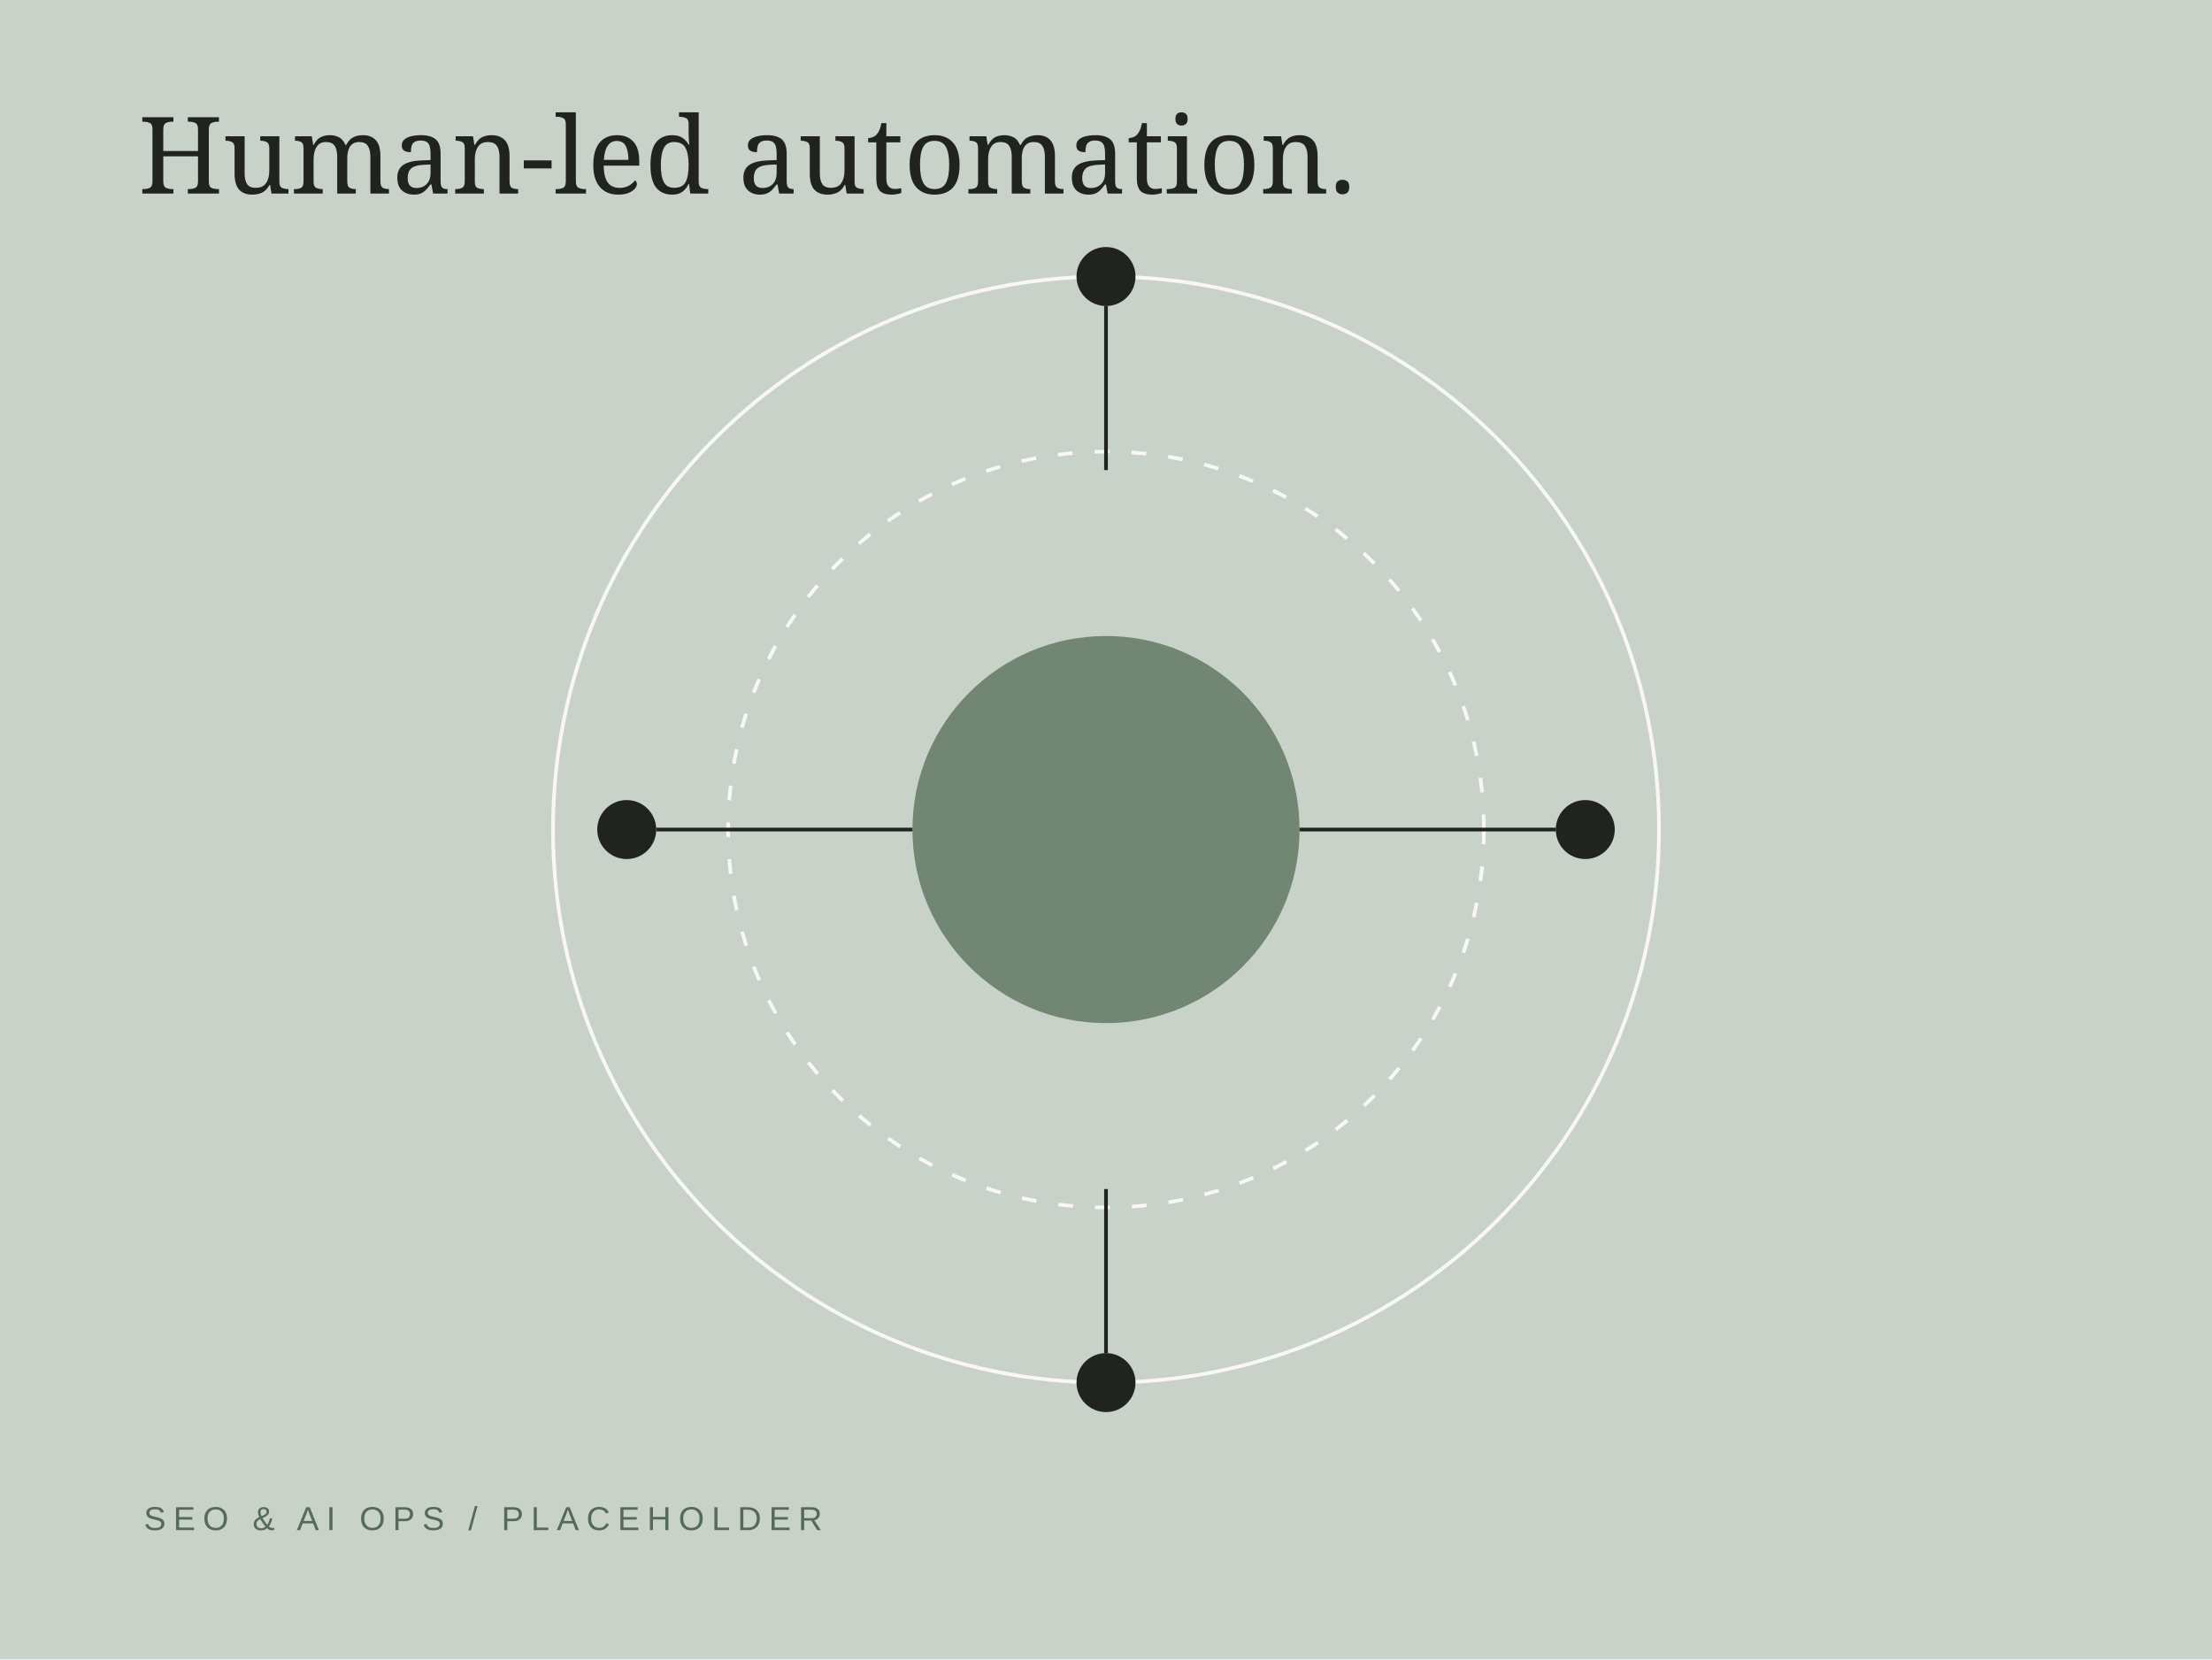
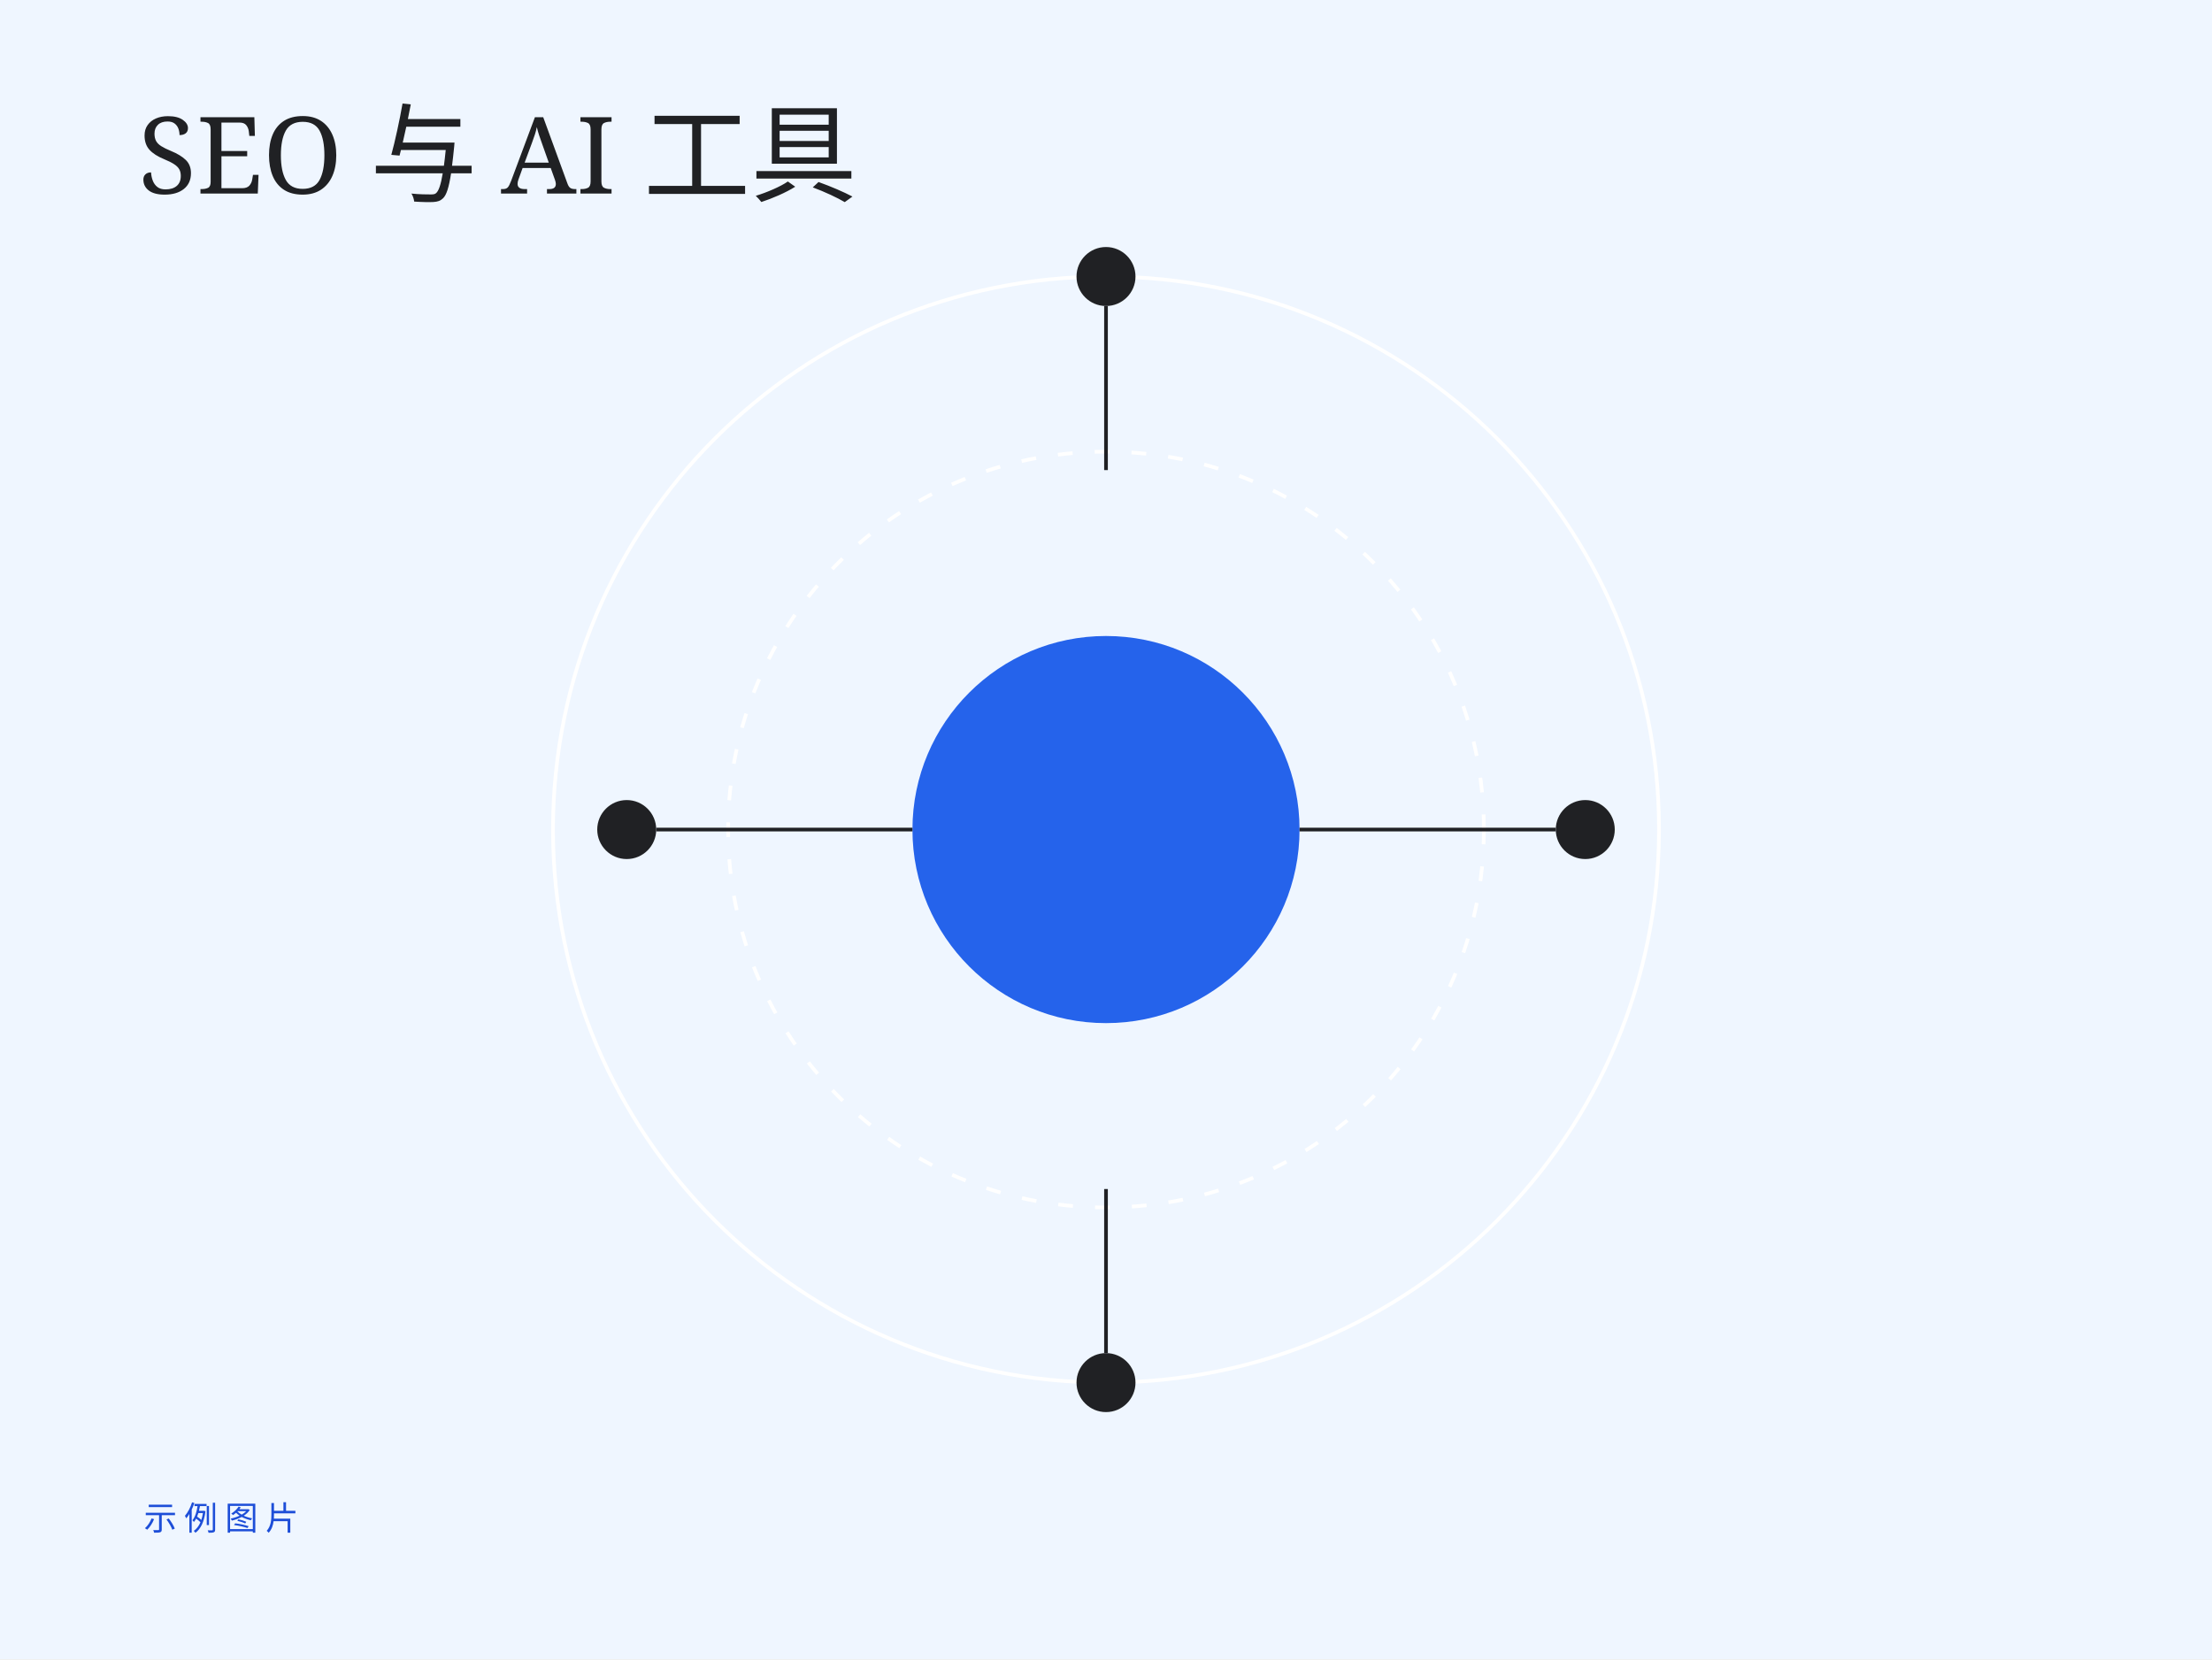
<svg xmlns="http://www.w3.org/2000/svg" width="1200" height="900" viewBox="0 0 1200 900">
-   <rect width="1200" height="900" fill="#C9D2C9" />
-   <circle cx="600" cy="450" r="300" fill="none" stroke="#F8F7F4" stroke-width="2" />
-   <circle cx="600" cy="450" r="205" fill="none" stroke="#F8F7F4" stroke-width="2" stroke-dasharray="8 12" />
-   <circle cx="600" cy="450" r="105" fill="#718774" />
-   <g fill="#202320">
+   <rect width="1200" height="900" fill="#EFF6FF" />
+   <circle cx="600" cy="450" r="300" fill="none" stroke="#FFFFFF" stroke-width="2" />
+   <circle cx="600" cy="450" r="205" fill="none" stroke="#FFFFFF" stroke-width="2" stroke-dasharray="8 12" />
+   <circle cx="600" cy="450" r="105" fill="#2563EB" />
+   <g fill="#202124">
    <circle cx="600" cy="150" r="16" />
    <circle cx="860" cy="450" r="16" />
    <circle cx="600" cy="750" r="16" />
    <circle cx="340" cy="450" r="16" />
  </g>
-   <path d="M600 255V166M705 450h139M600 645v89M495 450H356" stroke="#202320" stroke-width="2" />
-   <text x="75" y="105" fill="#202320" font-family="Georgia,serif" font-size="58">Human-led automation.</text>
-   <text x="78" y="830" fill="#536B57" font-family="Arial" font-size="18" letter-spacing="4">SEO &amp; AI OPS / PLACEHOLDER</text>
+   <path d="M600 255V166M705 450h139M600 645v89M495 450H356" stroke="#202124" stroke-width="2" />
+   <text x="75" y="105" fill="#202124" font-family="Georgia,serif" font-size="58">SEO 与 AI 工具</text>
+   <text x="78" y="830" fill="#1D4ED8" font-family="Arial" font-size="18" letter-spacing="4">示例图片</text>
</svg>
